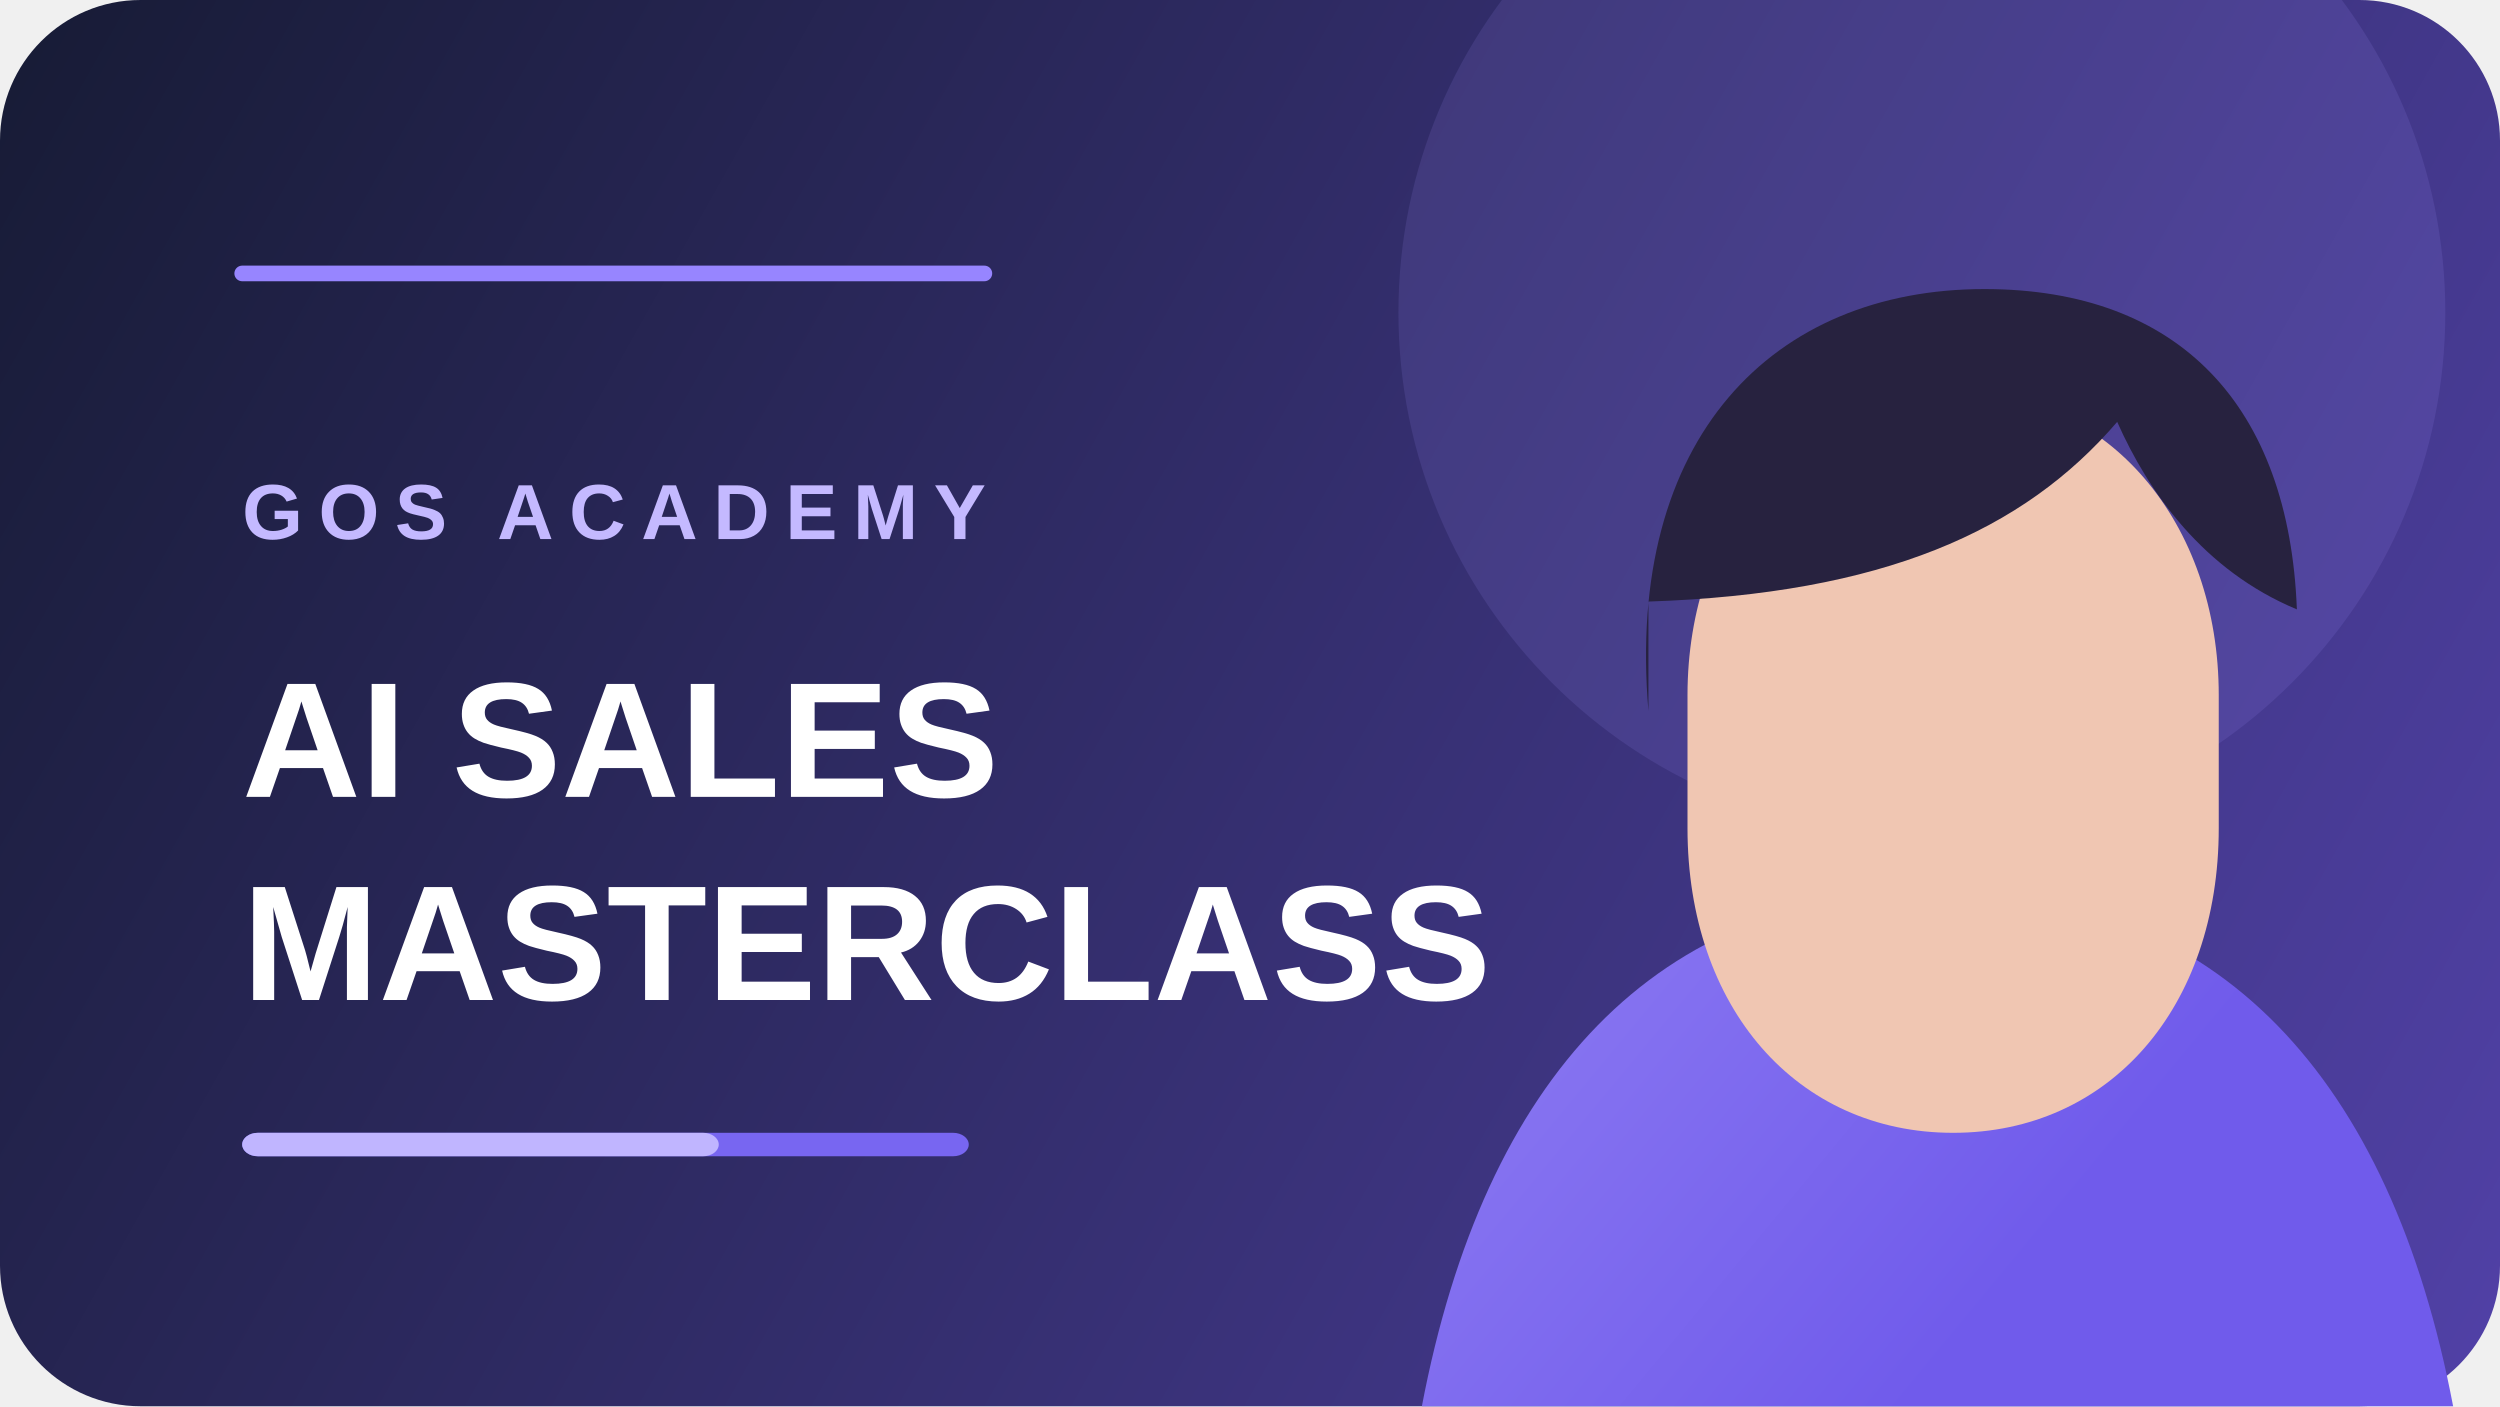
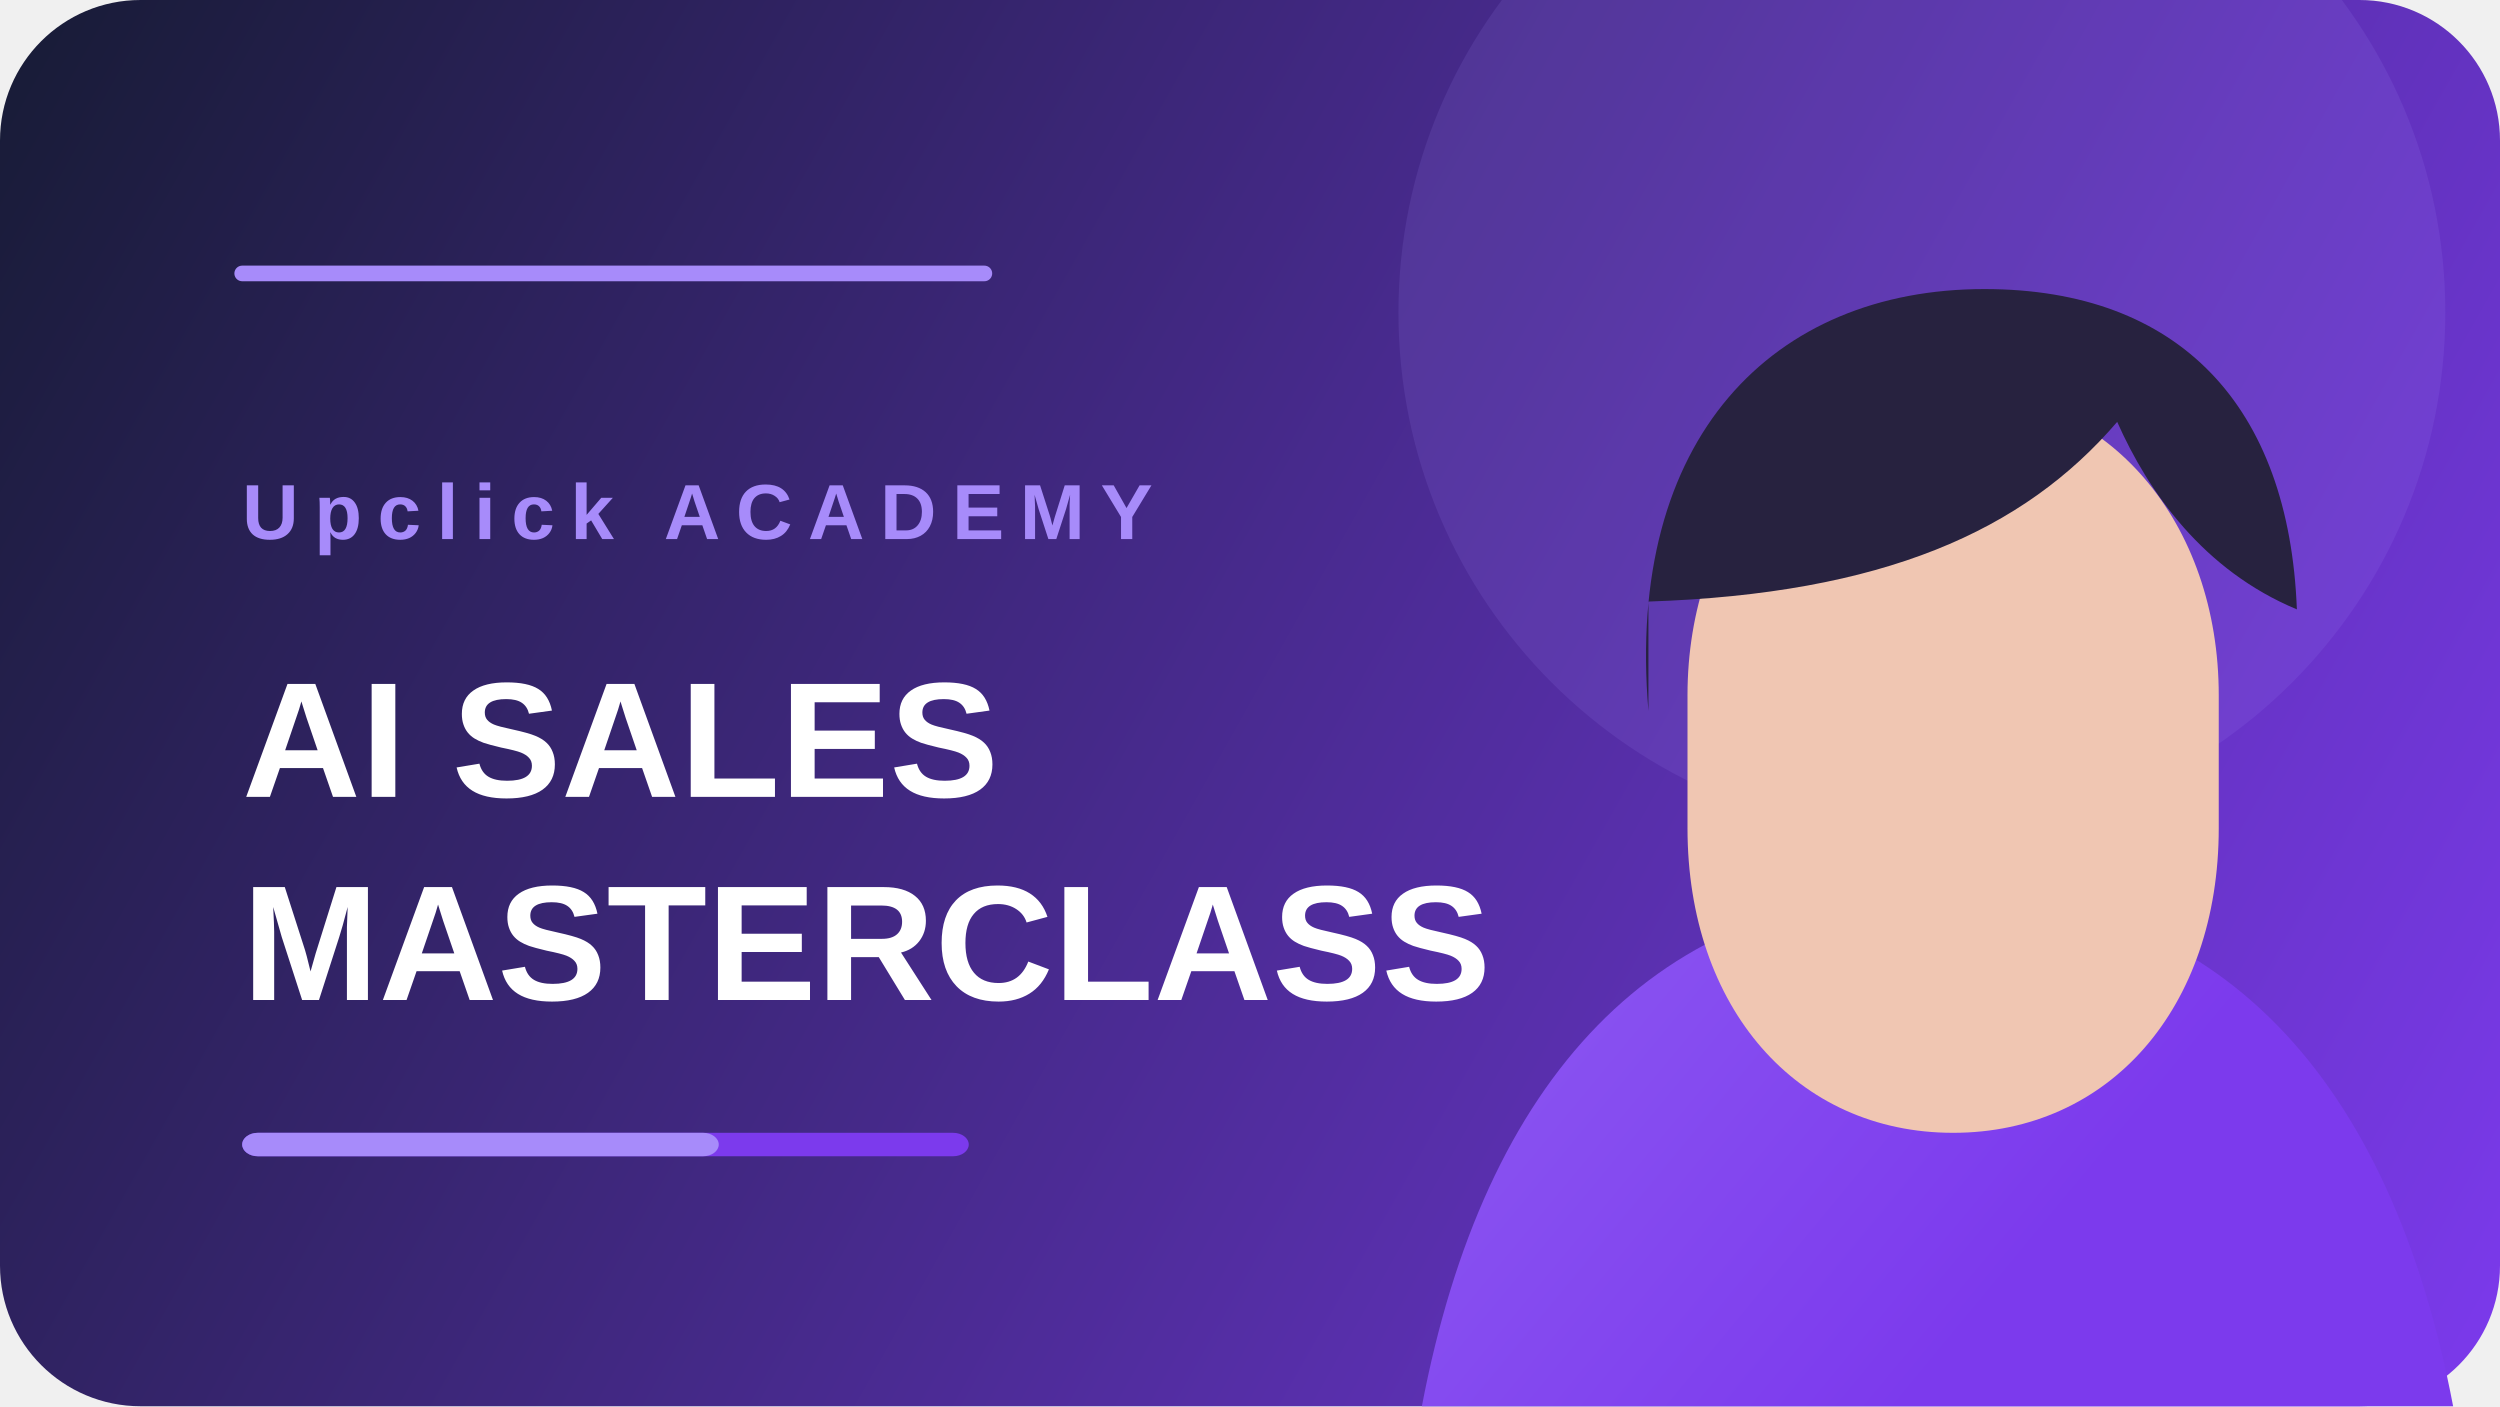
<svg xmlns="http://www.w3.org/2000/svg" viewBox="0 0 320 180" fill="none">
  <defs>
    <linearGradient id="bg" x1="0" y1="0" x2="320" y2="180" gradientUnits="userSpaceOnUse">
      <stop stop-color="#171B35" />
-       <stop offset="1" stop-color="#5141A7" />
+       <stop offset="1" stop-color="#7C3AED" />
    </linearGradient>
    <linearGradient id="glow" x1="79" y1="25" x2="253" y2="169" gradientUnits="userSpaceOnUse">
-       <stop stop-color="#BCAFFF" />
-       <stop offset="1" stop-color="#705BEB" />
+       <stop stop-color="#A78BFA" />
+       <stop offset="1" stop-color="#7C3AED" />
    </linearGradient>
  </defs>
  <rect width="320" height="180" rx="18" fill="url(#bg)" />
-   <circle cx="246" cy="40" r="67" fill="#A895FF" fill-opacity=".13" />
+   <circle cx="246" cy="40" r="67" fill="#A78BFA" fill-opacity=".13" />
  <path d="M182 180c8-42 30-66 66-66 36 0 58 24 66 66H182Z" fill="url(#glow)" />
  <path d="M216 89c0-22 14-39 34-39s34 17 34 39v17c0 23-14 39-34 39s-34-16-34-39V89Z" fill="#F0C6B2" />
  <path d="M211 91c-3-35 16-54 43-54 25 0 39 15 40 41-12-5-19-15-23-24-12 14-30 22-60 23v14Z" fill="#27223F" />
-   <path d="M31 35h95" stroke="#9785FF" stroke-width="2" stroke-linecap="round" />
-   <text x="31" y="69" fill="#C4B9FF" font-family="Arial,sans-serif" font-size="10" font-weight="700" letter-spacing="2">GOS ACADEMY</text>
+   <path d="M31 35h95" stroke="#A78BFA" stroke-width="2" stroke-linecap="round" />
+   <text x="31" y="69" fill="#A78BFA" font-family="Arial,sans-serif" font-size="10" font-weight="700" letter-spacing="2">Upclick ACADEMY</text>
  <text x="31" y="102" fill="#fff" font-family="Arial,sans-serif" font-size="21" font-weight="700">AI SALES</text>
  <text x="31" y="128" fill="#fff" font-family="Arial,sans-serif" font-size="21" font-weight="700">MASTERCLASS</text>
-   <rect x="31" y="145" width="93" height="3" rx="2" fill="#7866F1" />
-   <rect x="31" y="145" width="61" height="3" rx="2" fill="#C0B5FF" />
+   <rect x="31" y="145" width="93" height="3" rx="2" fill="#7C3AED" />
+   <rect x="31" y="145" width="61" height="3" rx="2" fill="#A78BFA" />
</svg>
